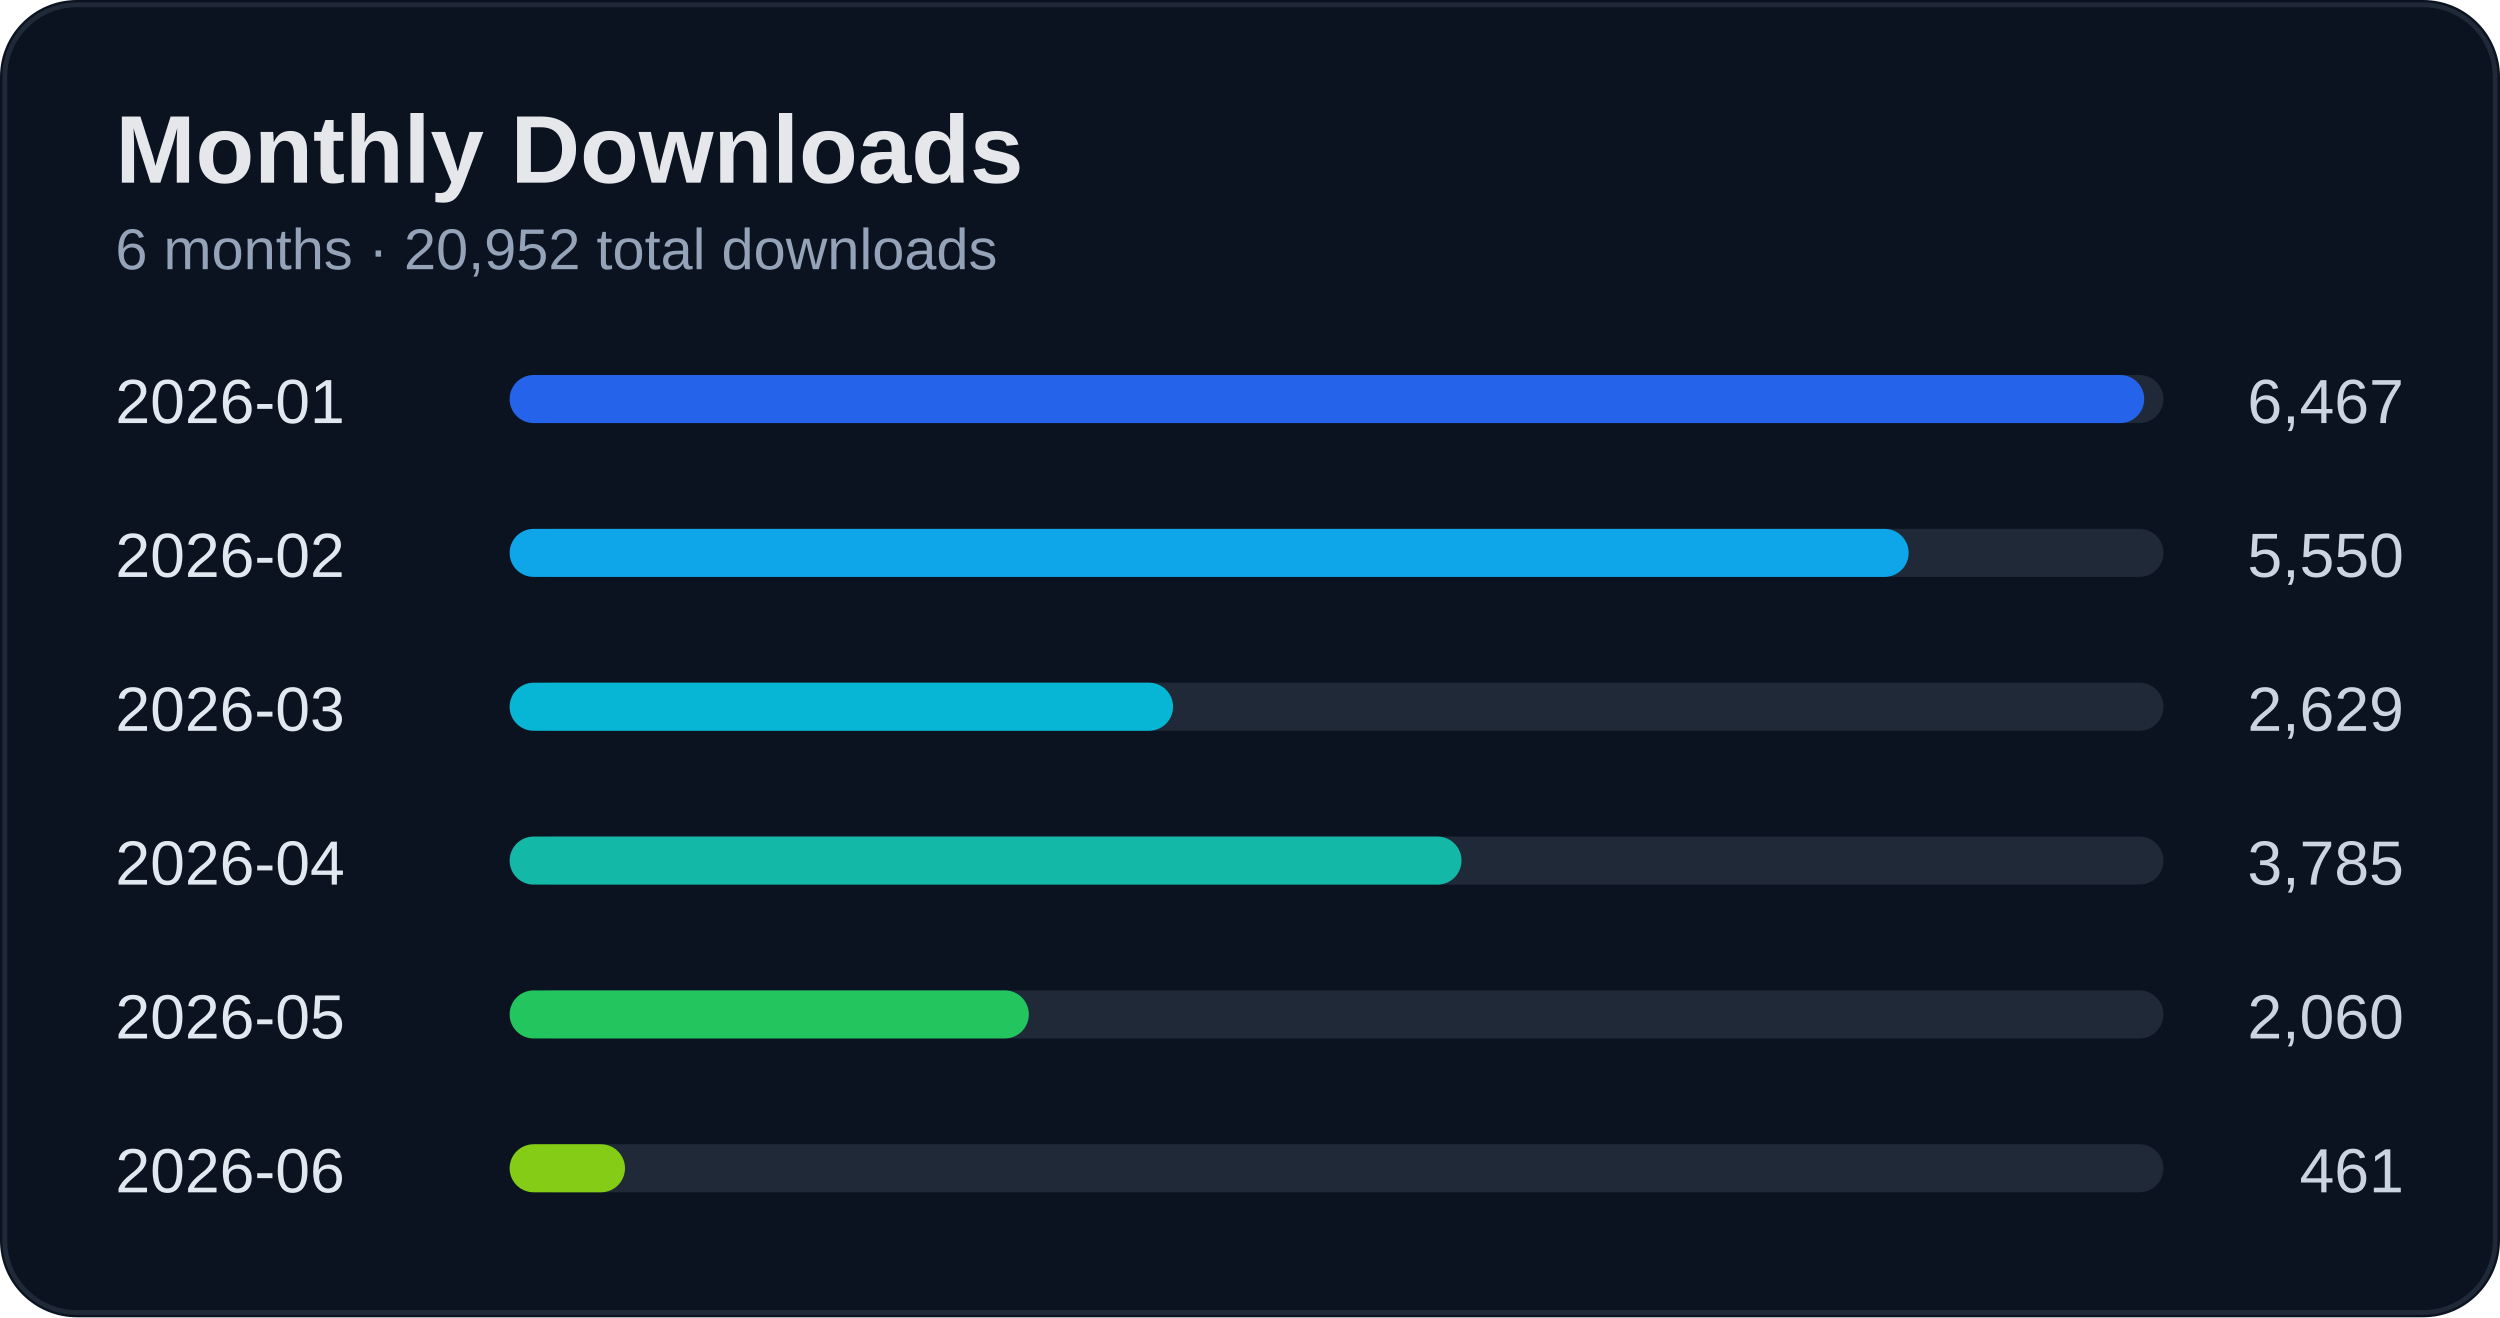
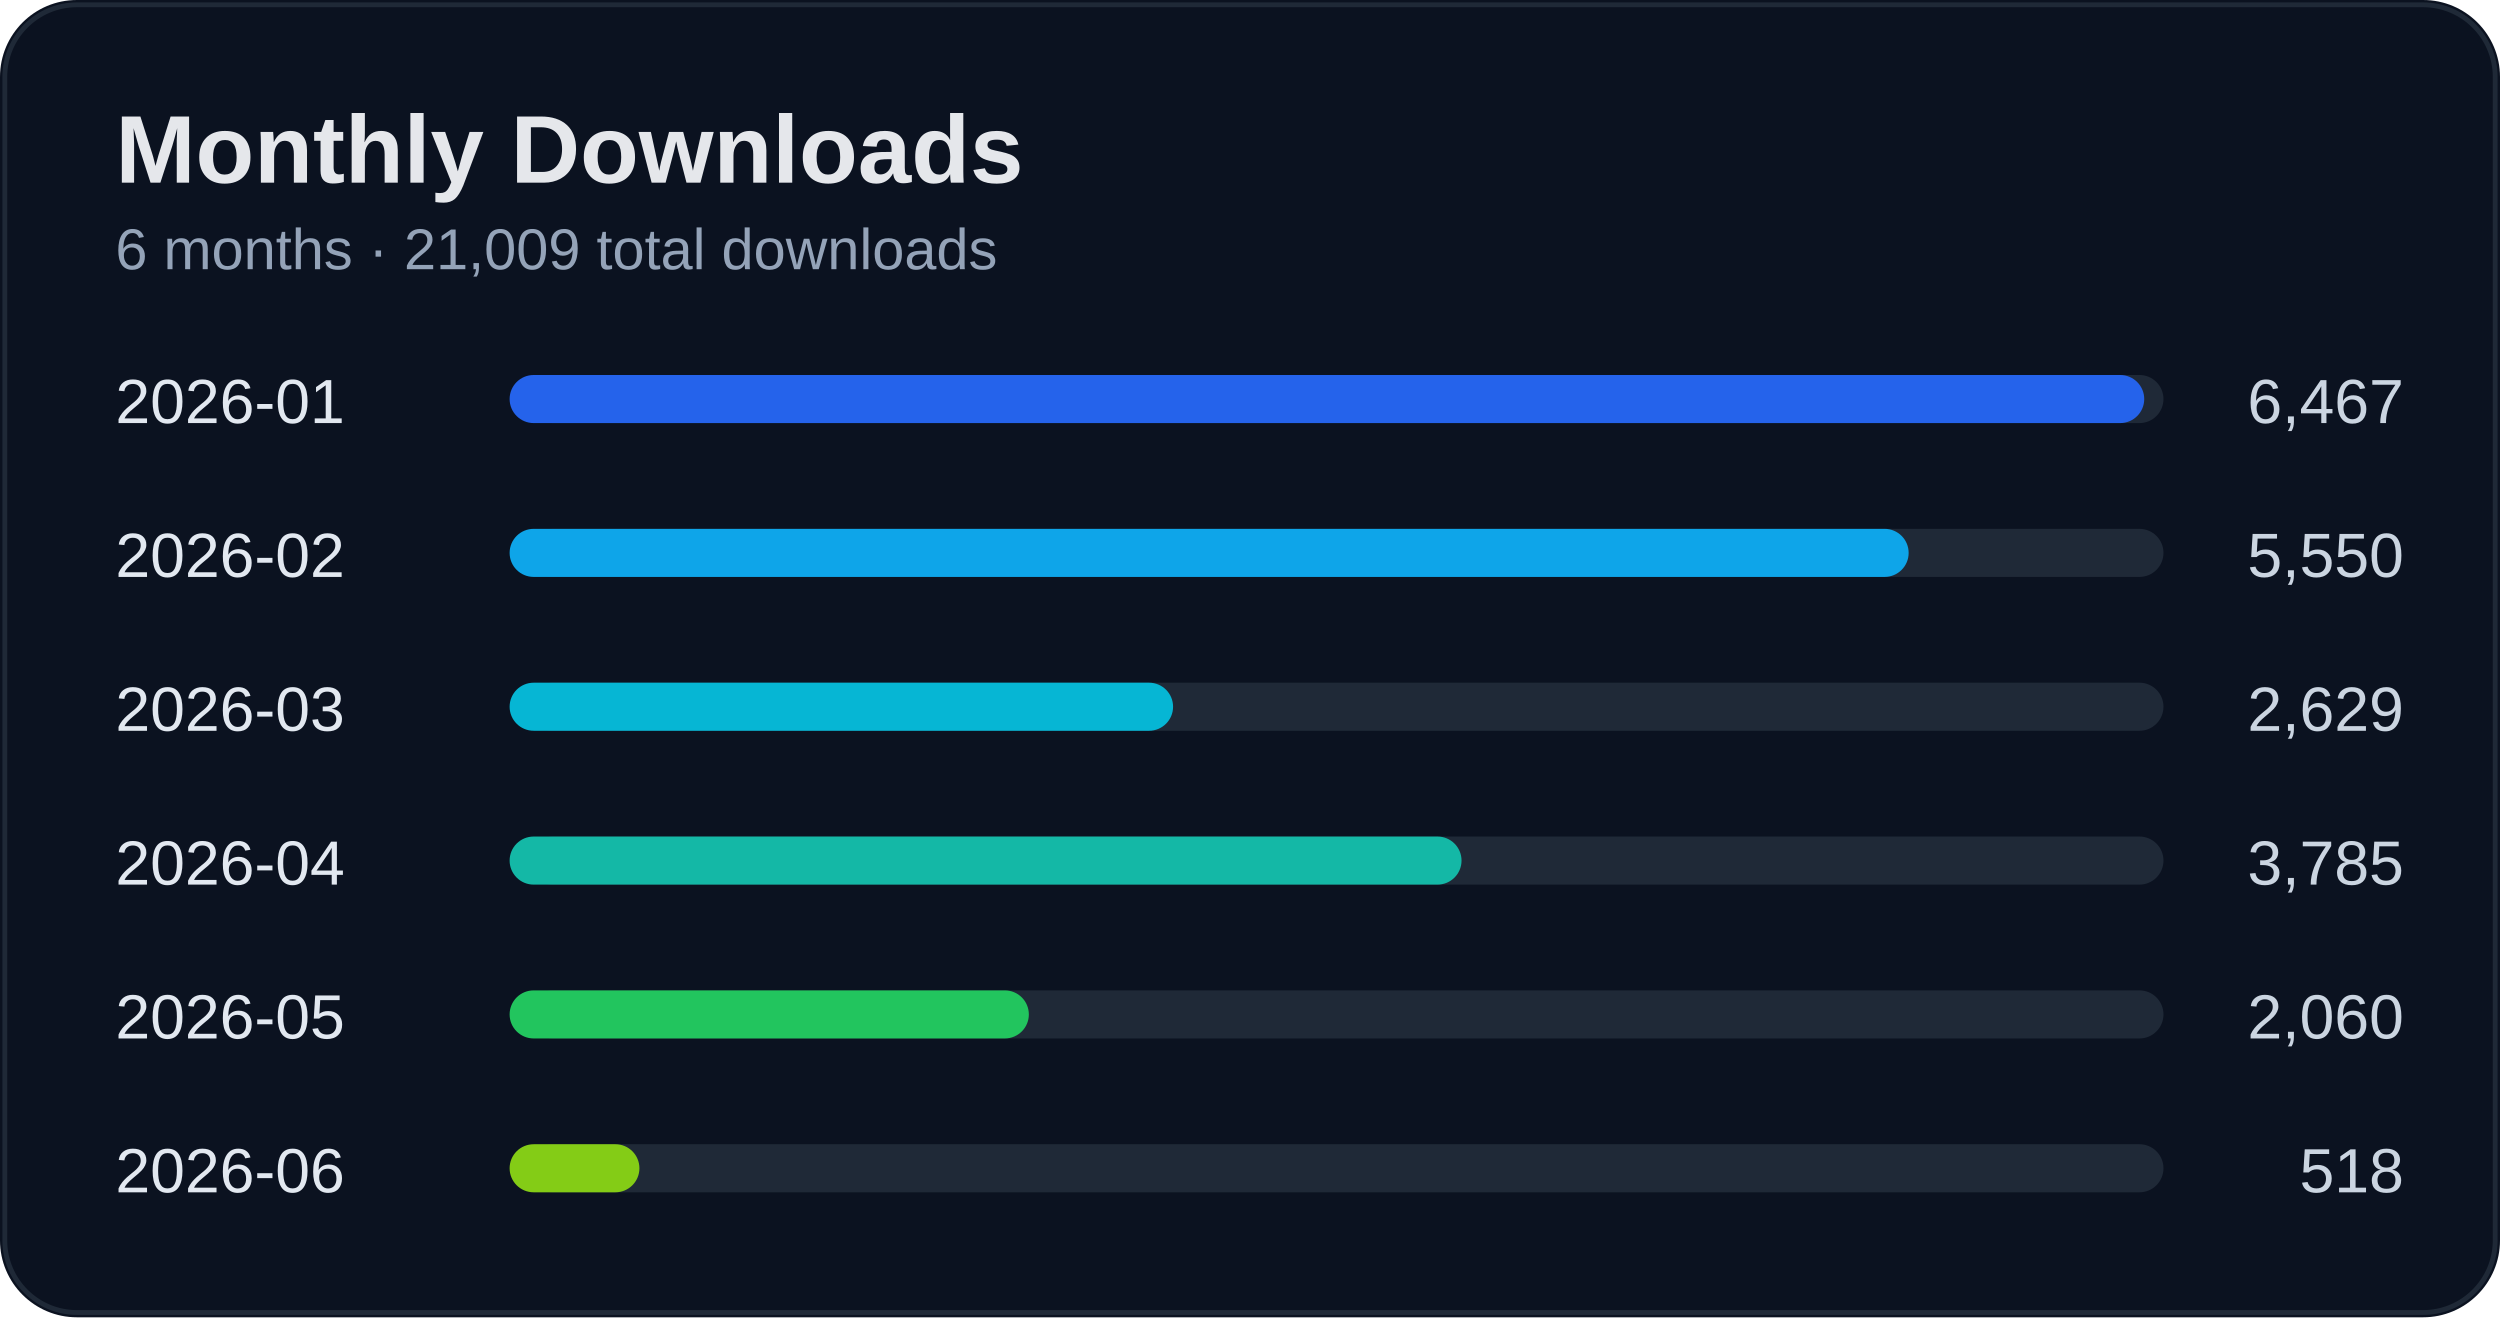
<svg xmlns="http://www.w3.org/2000/svg" width="520" height="274" viewBox="0 0 520 274">
  <rect width="100%" height="100%" rx="16" fill="#0b1220" />
  <rect x="1" y="1" width="518" height="272" rx="15" fill="none" stroke="#1f2937" />
  <text x="24" y="38" fill="#e5e7eb" font-size="20" font-weight="700" font-family="Segoe UI, Arial">Monthly Downloads</text>
-   <text x="24" y="56" fill="#94a3b8" font-size="12" font-family="Segoe UI, Arial">6 months · 20,952 total downloads</text>
+   <text x="24" y="56" fill="#94a3b8" font-size="12" font-family="Segoe UI, Arial">6 months · 21,009 total downloads</text>
  <text x="24" y="88" fill="#e2e8f0" font-size="13" font-family="Segoe UI, Arial">2026-01</text>
  <text x="500" y="88" fill="#cbd5e1" font-size="13" text-anchor="end" font-family="Segoe UI, Arial">6,467</text>
  <rect x="110" y="78" width="340" height="10" rx="5" fill="#1f2937" />
  <rect x="106" y="78" width="340" height="10" rx="5" fill="#2563eb" />
  <text x="24" y="120" fill="#e2e8f0" font-size="13" font-family="Segoe UI, Arial">2026-02</text>
  <text x="500" y="120" fill="#cbd5e1" font-size="13" text-anchor="end" font-family="Segoe UI, Arial">5,550</text>
  <rect x="110" y="110" width="340" height="10" rx="5" fill="#1f2937" />
  <rect x="106" y="110" width="291" height="10" rx="5" fill="#0ea5e9" />
  <text x="24" y="152" fill="#e2e8f0" font-size="13" font-family="Segoe UI, Arial">2026-03</text>
  <text x="500" y="152" fill="#cbd5e1" font-size="13" text-anchor="end" font-family="Segoe UI, Arial">2,629</text>
  <rect x="110" y="142" width="340" height="10" rx="5" fill="#1f2937" />
  <rect x="106" y="142" width="138" height="10" rx="5" fill="#06b6d4" />
  <text x="24" y="184" fill="#e2e8f0" font-size="13" font-family="Segoe UI, Arial">2026-04</text>
  <text x="500" y="184" fill="#cbd5e1" font-size="13" text-anchor="end" font-family="Segoe UI, Arial">3,785</text>
  <rect x="110" y="174" width="340" height="10" rx="5" fill="#1f2937" />
  <rect x="106" y="174" width="198" height="10" rx="5" fill="#14b8a6" />
  <text x="24" y="216" fill="#e2e8f0" font-size="13" font-family="Segoe UI, Arial">2026-05</text>
  <text x="500" y="216" fill="#cbd5e1" font-size="13" text-anchor="end" font-family="Segoe UI, Arial">2,060</text>
  <rect x="110" y="206" width="340" height="10" rx="5" fill="#1f2937" />
  <rect x="106" y="206" width="108" height="10" rx="5" fill="#22c55e" />
  <text x="24" y="248" fill="#e2e8f0" font-size="13" font-family="Segoe UI, Arial">2026-06</text>
-   <text x="500" y="248" fill="#cbd5e1" font-size="13" text-anchor="end" font-family="Segoe UI, Arial">461</text>
+   <text x="500" y="248" fill="#cbd5e1" font-size="13" text-anchor="end" font-family="Segoe UI, Arial">518</text>
  <rect x="110" y="238" width="340" height="10" rx="5" fill="#1f2937" />
-   <rect x="106" y="238" width="24" height="10" rx="5" fill="#84cc16" />
+   <rect x="106" y="238" width="27" height="10" rx="5" fill="#84cc16" />
</svg>
